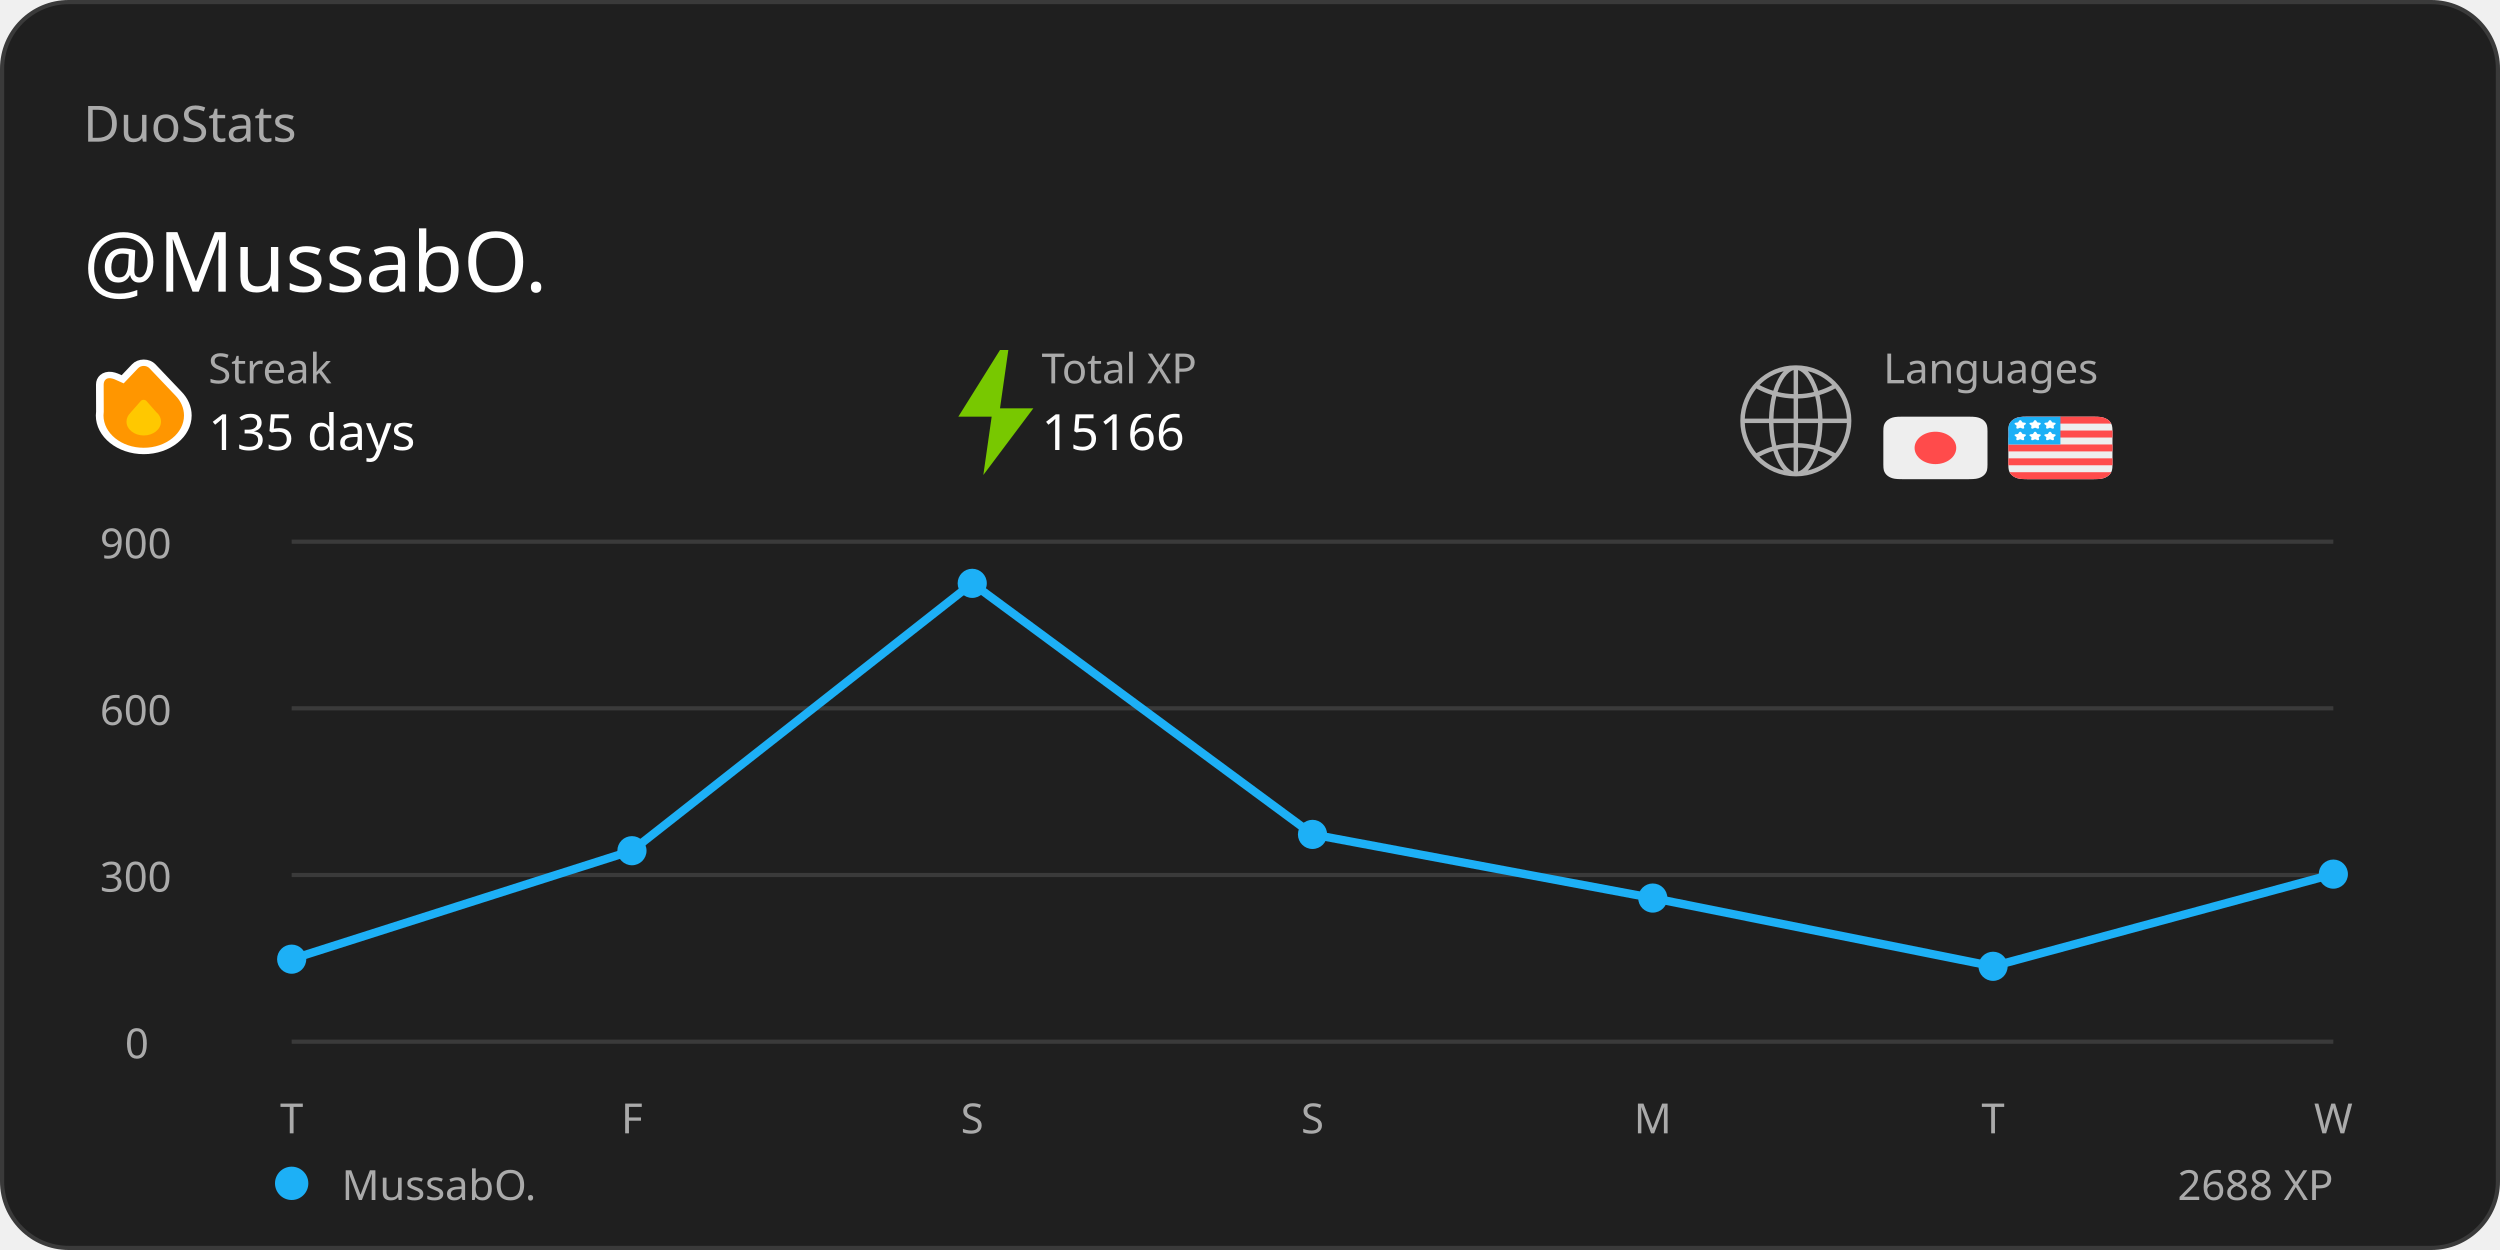
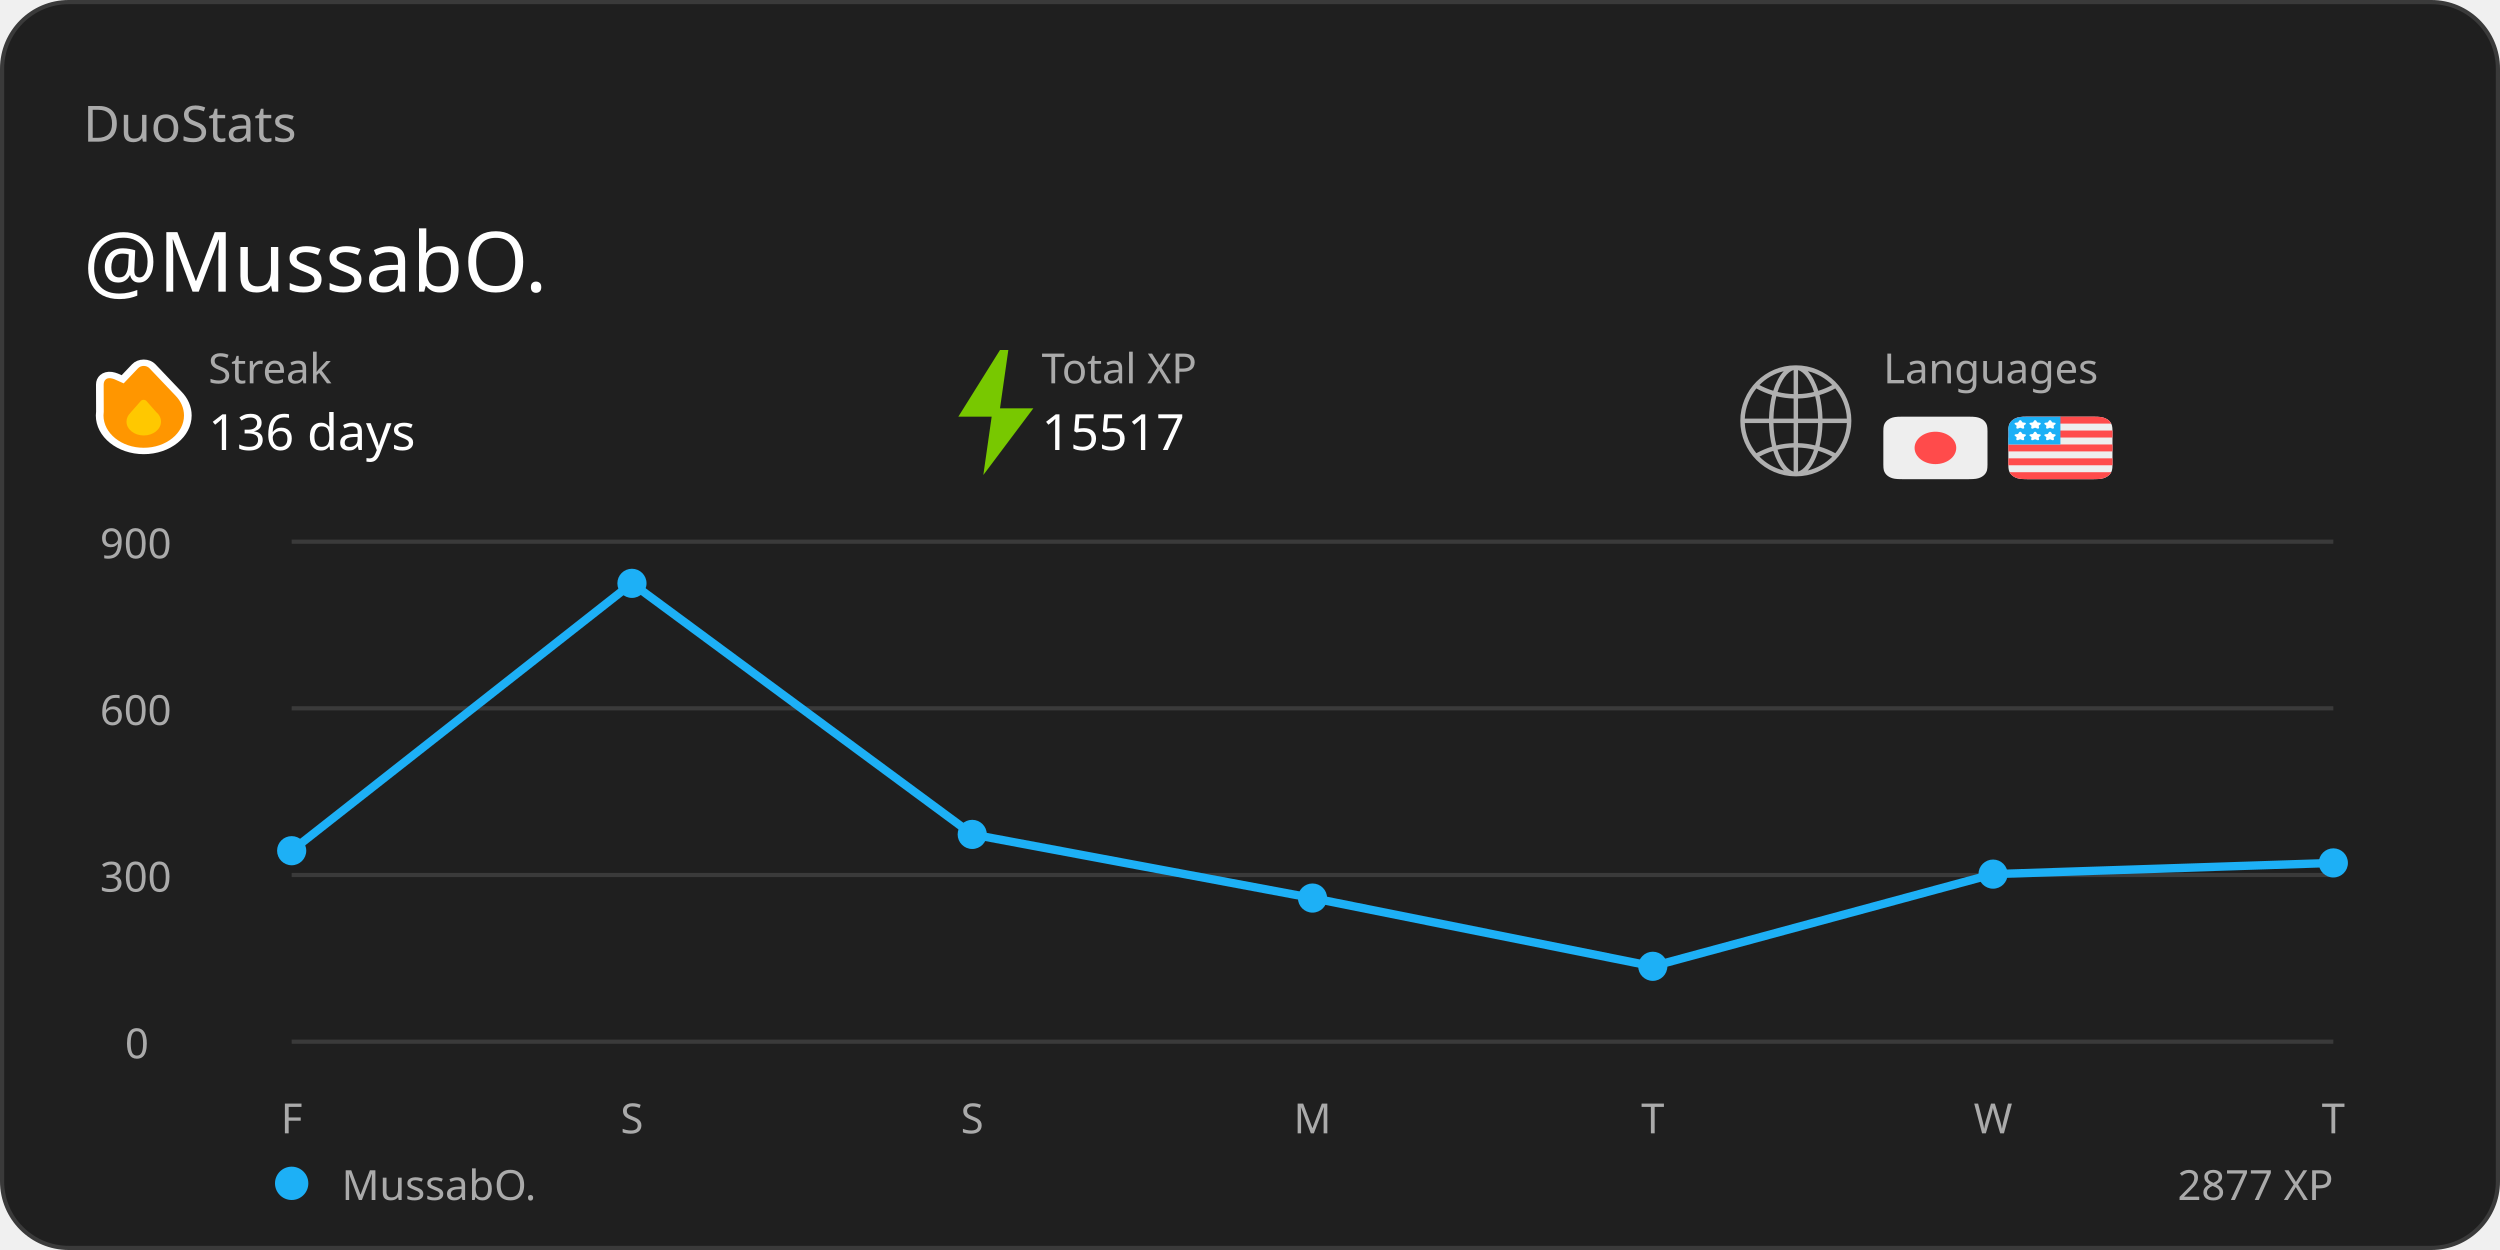
<svg xmlns="http://www.w3.org/2000/svg" width="600" height="300" viewBox="0 0 600 300">
  <rect x="0.5" y="0.5" width="599" height="299" rx="16" fill="#1F1F1F" stroke="#3A3A3A" />
  <text x="20" y="34" fill="#AAAAAA" font-size="12" font-family="DIN Round Pro, system-ui, sans-serif">DuoStats</text>
  <text x="20" y="70" fill="#FFFFFF" font-size="20" font-family="DIN Round Pro, system-ui, sans-serif">@MussabO.</text>
  <g transform="translate(23, 86) scale(0.92, 0.7666667)">
    <g id="Page-1" stroke="none" stroke-width="1" fill="none" fill-rule="evenodd">
      <g id="streak" transform="translate(1, 1)" fill-rule="nonzero">
        <g id="Group" fill="#FF9600" stroke="#FFFFFF" stroke-width="2">
          <path d="M0.068,15.675 L0.044,7.216 C0.039,5.334 1.25,3.942 3.056,4.246 C3.413,4.306 3.998,4.491 4.306,4.656 L5.997,5.561 L9.247,1.464 C9.793,0.776 10.622,0.376 11.5,0.376 C12.378,0.376 13.207,0.776 13.753,1.464 L20.523,10 C22.123,11.939 22.999,14.375 23,16.889 C23,23.034 17.843,28 11.5,28 C5.157,28 0,23.034 0,16.889 C0,16.481 0.023,16.076 0.068,15.675 Z" id="Path" />
        </g>
        <g id="Group" transform="translate(7, 11)" fill="#FFC800">
          <path d="M1.012,5.077 C1.026,5.04 1.046,5.005 1.069,4.973 L3.719,1.364 C3.893,1.127 4.17,0.987 4.464,0.987 C4.758,0.987 5.035,1.127 5.209,1.364 L7.732,4.8 C8.541,5.595 8.998,6.681 9,7.815 C9,10.208 6.985,12.148 4.5,12.148 C2.015,12.148 0,10.208 0,7.815 C0,6.776 0.38,5.823 1.012,5.077 L1.012,5.077 Z" id="Path" />
        </g>
      </g>
    </g>
  </g>
  <text x="50" y="92" fill="#AAAAAA" font-size="10" font-family="DIN Round Pro, system-ui, sans-serif">Streak</text>
-   <text x="50" y="108" fill="#FFFFFF" font-size="12" font-family="DIN Round Pro, system-ui, sans-serif">135 days</text>
+   <text x="50" y="108" fill="#FFFFFF" font-size="12" font-family="DIN Round Pro, system-ui, sans-serif">136 days</text>
  <path d="M240 84 230 100h8l-2 14 12-16h-8l2-14z" fill="#78C800" />
  <text x="250" y="92" fill="#AAAAAA" font-size="10" font-family="DIN Round Pro, system-ui, sans-serif">Total XP</text>
-   <text x="250" y="108" fill="#FFFFFF" font-size="12" font-family="DIN Round Pro, system-ui, sans-serif">15166</text>
+   <text x="250" y="108" fill="#FFFFFF" font-size="12" font-family="DIN Round Pro, system-ui, sans-serif">15517</text>
  <g transform="translate(415, 85) scale(1.0, 1.0)">
    <g id="SVGRepo_bgCarrier" stroke-width="0" />
    <g id="SVGRepo_tracerCarrier" stroke-linecap="round" stroke-linejoin="round" />
    <g id="SVGRepo_iconCarrier">
      <g id="icomoon-ignore"> </g>
      <path d="M16 2.672c-0.004 0-0.007 0-0.011 0-0.002 0-0.003 0-0.005 0-0.005 0-0.010 0.001-0.016 0.001-7.347 0.017-13.296 5.977-13.296 13.327 0 7.348 5.949 13.309 13.296 13.327 0.005 0 0.010 0.001 0.016 0.001 0.002 0 0.004 0 0.005 0 0.004 0 0.008 0 0.011 0 7.36 0 13.328-5.968 13.328-13.328s-5.968-13.328-13.328-13.328zM16.533 10.648c1.413-0.039 2.788-0.225 4.112-0.548 0.399 1.571 0.647 3.382 0.686 5.367h-4.798v-4.819zM16.533 9.582v-5.759c1.437 0.398 2.893 2.314 3.821 5.252-1.231 0.297-2.509 0.47-3.821 0.507zM15.467 3.81v5.772c-1.323-0.037-2.611-0.213-3.852-0.515 0.936-2.956 2.405-4.879 3.852-5.256zM15.467 10.647v4.82h-4.831c0.039-1.988 0.287-3.801 0.687-5.373 1.334 0.326 2.72 0.515 4.144 0.553zM9.563 15.467h-5.811c0.118-2.741 1.139-5.252 2.773-7.241 1.187 0.654 2.446 1.189 3.766 1.589-0.431 1.7-0.689 3.617-0.728 5.652zM9.563 16.533c0.039 2.034 0.297 3.951 0.728 5.651-1.319 0.401-2.579 0.936-3.766 1.59-1.635-1.989-2.656-4.5-2.773-7.241h5.811zM10.636 16.533h4.831v4.814c-1.424 0.038-2.81 0.228-4.145 0.555-0.399-1.571-0.647-3.383-0.686-5.369zM15.467 22.412v5.778c-1.448-0.378-2.919-2.303-3.854-5.263 1.241-0.302 2.53-0.478 3.854-0.515zM16.533 28.178v-5.765c1.313 0.038 2.591 0.211 3.822 0.508-0.928 2.941-2.384 4.86-3.822 5.257zM16.533 21.347v-4.814h4.798c-0.039 1.983-0.286 3.791-0.684 5.361-1.325-0.323-2.7-0.51-4.113-0.548zM22.404 16.533h5.845c-0.118 2.741-1.138 5.251-2.773 7.24-1.197-0.658-2.467-1.197-3.797-1.599 0.43-1.698 0.687-3.611 0.726-5.64zM22.404 15.467c-0.039-2.033-0.297-3.946-0.727-5.646 1.33-0.402 2.599-0.94 3.795-1.598 1.636 1.989 2.658 4.501 2.776 7.244h-5.845zM24.738 7.409c-1.061 0.564-2.18 1.031-3.35 1.385-0.623-2.005-1.498-3.642-2.533-4.717 2.27 0.545 4.297 1.719 5.883 3.332zM13.103 4.087c-1.029 1.073-1.9 2.702-2.521 4.697-1.158-0.353-2.268-0.815-3.319-1.375 1.575-1.602 3.587-2.774 5.84-3.322zM7.259 24.587c1.052-0.561 2.163-1.024 3.322-1.377 0.621 1.997 1.492 3.629 2.522 4.702-2.255-0.549-4.268-1.721-5.844-3.326zM18.855 27.922c1.036-1.075 1.911-2.712 2.535-4.721 1.17 0.355 2.29 0.82 3.351 1.387-1.586 1.614-3.614 2.791-5.886 3.334z" fill="#b0b0b0"> </path>
    </g>
  </g>
  <text x="452" y="92" fill="#AAAAAA" font-size="10" font-family="DIN Round Pro, system-ui, sans-serif">Languages</text>
  <g transform="translate(452, 100) scale(0.3571429, 0.2777778)">
    <g clip-path="url(#clip0_129_1008)">
      <path fill-rule="evenodd" clip-rule="evenodd" d="M12.563 0H57.437C61.805 0 63.389 0.455 64.987 1.309C66.584 2.163 67.837 3.416 68.691 5.013C69.545 6.61 70 8.195 70 12.563V41.437C70 45.805 69.545 47.389 68.691 48.986C67.837 50.584 66.584 51.837 64.987 52.691C63.389 53.545 61.805 54 57.437 54H12.563C8.195 54 6.61 53.545 5.013 52.691C3.416 51.837 2.163 50.584 1.309 48.986C0.455 47.389 0 45.805 0 41.437V12.563C0 8.195 0.455 6.61 1.309 5.013C2.163 3.416 3.416 2.163 5.013 1.309C6.61 0.455 8.195 0 12.563 0Z" fill="#EEEEEE" />
      <path d="M35 41C42.732 41 49 34.732 49 27C49 19.268 42.732 13 35 13C27.268 13 21 19.268 21 27C21 34.732 27.268 41 35 41Z" fill="#FF4B4B" />
    </g>
    <defs>
      <clipPath id="clip0_129_1008">
        <rect width="70" height="54" fill="white" />
      </clipPath>
    </defs>
  </g>
  <g transform="translate(482, 100) scale(0.3571429, 0.2777778)">
    <g clip-path="url(#clip0_129_593)">
      <path fill-rule="evenodd" clip-rule="evenodd" d="M12.563 0H57.437C61.805 0 63.389 0.455 64.987 1.309C66.584 2.163 67.837 3.416 68.691 5.013C69.545 6.61 70 8.195 70 12.563V41.437C70 45.805 69.545 47.389 68.691 48.986C67.837 50.584 66.584 51.837 64.987 52.691C63.389 53.545 61.805 54 57.437 54H12.563C8.195 54 6.61 53.545 5.013 52.691C3.416 51.837 2.163 50.584 1.309 48.986C0.455 47.389 0 45.805 0 41.437V12.563C0 8.195 0.455 6.61 1.309 5.013C2.163 3.416 3.416 2.163 5.013 1.309C6.61 0.455 8.195 0 12.563 0Z" fill="#EEEEEE" />
      <path fill-rule="evenodd" clip-rule="evenodd" d="M12.563 0H57.437C61.805 0 63.389 0.455 64.987 1.309C66.584 2.163 67.837 3.416 68.691 5.013C68.863 5.335 69.019 5.656 69.158 6H0.842C0.981 5.656 1.137 5.335 1.309 5.013C2.163 3.416 3.416 2.163 5.013 1.309C6.61 0.455 8.195 0 12.563 0Z" fill="#FF4B4B" />
      <path fill-rule="evenodd" clip-rule="evenodd" d="M69.997 12C69.999 12.182 70 12.37 70 12.563V18H0V12.563C0 12.37 0.001 12.182 0.003 12H69.997Z" fill="#FF4B4B" />
      <path fill-rule="evenodd" clip-rule="evenodd" d="M70 24V30H0V24H70Z" fill="#FF4B4B" />
      <path fill-rule="evenodd" clip-rule="evenodd" d="M70 41.437C70 41.63 69.999 41.818 69.997 42H0.003C0.001 41.818 0 41.63 0 41.437V36H70V41.437Z" fill="#FF4B4B" />
      <path fill-rule="evenodd" clip-rule="evenodd" d="M69.158 48C69.019 48.344 68.863 48.665 68.691 48.986C67.837 50.584 66.584 51.837 64.987 52.691C63.389 53.545 61.805 54 57.437 54H12.563C8.195 54 6.61 53.545 5.013 52.691C3.416 51.837 2.163 50.584 1.309 48.986C1.137 48.665 0.981 48.344 0.842 48H69.158Z" fill="#FF4B4B" />
      <path fill-rule="evenodd" clip-rule="evenodd" d="M12.563 0H35V24H0V12.563C0 8.195 0.455 6.61 1.309 5.013C2.163 3.416 3.416 2.163 5.013 1.309C6.61 0.455 8.195 0 12.563 0Z" fill="#1CB0F6" />
      <path d="M27.806 9.602L26.531 10.273C26.13 10.483 25.635 10.329 25.424 9.929C25.341 9.769 25.312 9.586 25.342 9.409L25.586 7.988C25.609 7.853 25.564 7.715 25.466 7.62L24.434 6.614C24.11 6.298 24.103 5.779 24.419 5.455C24.545 5.326 24.71 5.242 24.888 5.216L26.314 5.009C26.45 4.989 26.567 4.904 26.628 4.781L27.266 3.489C27.466 3.083 27.957 2.916 28.363 3.117C28.525 3.196 28.655 3.327 28.735 3.489L29.373 4.781C29.434 4.904 29.551 4.989 29.687 5.009L31.113 5.216C31.561 5.281 31.871 5.697 31.806 6.145C31.78 6.323 31.696 6.488 31.567 6.614L30.535 7.62C30.437 7.715 30.392 7.853 30.415 7.988L30.659 9.409C30.735 9.855 30.436 10.278 29.99 10.355C29.812 10.385 29.629 10.356 29.47 10.273L28.194 9.602C28.073 9.538 27.928 9.538 27.806 9.602Z" fill="white" />
      <path d="M27.806 19.602L26.531 20.273C26.13 20.483 25.635 20.329 25.424 19.929C25.341 19.769 25.312 19.587 25.342 19.409L25.586 17.988C25.609 17.853 25.564 17.715 25.466 17.62L24.434 16.614C24.11 16.298 24.103 15.779 24.419 15.455C24.545 15.326 24.71 15.242 24.888 15.216L26.314 15.009C26.45 14.989 26.567 14.904 26.628 14.781L27.266 13.489C27.466 13.083 27.957 12.916 28.363 13.117C28.525 13.196 28.655 13.327 28.735 13.489L29.373 14.781C29.434 14.904 29.551 14.989 29.687 15.009L31.113 15.216C31.561 15.281 31.871 15.697 31.806 16.145C31.78 16.323 31.696 16.488 31.567 16.614L30.535 17.62C30.437 17.715 30.392 17.853 30.415 17.988L30.659 19.409C30.735 19.855 30.436 20.278 29.99 20.355C29.812 20.385 29.629 20.356 29.47 20.273L28.194 19.602C28.073 19.538 27.928 19.538 27.806 19.602Z" fill="white" />
      <path d="M17.806 9.602L16.531 10.273C16.13 10.483 15.635 10.329 15.425 9.929C15.341 9.769 15.312 9.586 15.342 9.409L15.586 7.988C15.609 7.853 15.564 7.715 15.466 7.62L14.434 6.614C14.11 6.298 14.103 5.779 14.419 5.455C14.545 5.326 14.71 5.242 14.888 5.216L16.314 5.009C16.45 4.989 16.567 4.904 16.628 4.781L17.266 3.489C17.466 3.083 17.957 2.916 18.363 3.117C18.525 3.196 18.655 3.327 18.735 3.489L19.373 4.781C19.434 4.904 19.551 4.989 19.687 5.009L21.113 5.216C21.561 5.281 21.871 5.697 21.806 6.145C21.78 6.323 21.696 6.488 21.567 6.614L20.535 7.62C20.437 7.715 20.392 7.853 20.415 7.988L20.659 9.409C20.735 9.855 20.436 10.278 19.99 10.355C19.812 10.385 19.629 10.356 19.47 10.273L18.194 9.602C18.073 9.538 17.928 9.538 17.806 9.602Z" fill="white" />
      <path d="M17.806 19.602L16.531 20.273C16.13 20.483 15.635 20.329 15.425 19.929C15.341 19.769 15.312 19.587 15.342 19.409L15.586 17.988C15.609 17.853 15.564 17.715 15.466 17.62L14.434 16.614C14.11 16.298 14.103 15.779 14.419 15.455C14.545 15.326 14.71 15.242 14.888 15.216L16.314 15.009C16.45 14.989 16.567 14.904 16.628 14.781L17.266 13.489C17.466 13.083 17.957 12.916 18.363 13.117C18.525 13.196 18.655 13.327 18.735 13.489L19.373 14.781C19.434 14.904 19.551 14.989 19.687 15.009L21.113 15.216C21.561 15.281 21.871 15.697 21.806 16.145C21.78 16.323 21.696 16.488 21.567 16.614L20.535 17.62C20.437 17.715 20.392 17.853 20.415 17.988L20.659 19.409C20.735 19.855 20.436 20.278 19.99 20.355C19.812 20.385 19.629 20.356 19.47 20.273L18.194 19.602C18.073 19.538 17.928 19.538 17.806 19.602Z" fill="white" />
      <path d="M7.807 9.602L6.531 10.273C6.13 10.483 5.635 10.329 5.424 9.929C5.341 9.769 5.312 9.586 5.342 9.409L5.586 7.988C5.609 7.853 5.564 7.715 5.466 7.62L4.434 6.614C4.11 6.298 4.103 5.779 4.419 5.455C4.545 5.326 4.71 5.242 4.888 5.216L6.314 5.009C6.45 4.989 6.567 4.904 6.628 4.781L7.266 3.489C7.466 3.083 7.957 2.916 8.363 3.117C8.525 3.196 8.655 3.327 8.735 3.489L9.373 4.781C9.434 4.904 9.551 4.989 9.687 5.009L11.113 5.216C11.561 5.281 11.871 5.697 11.806 6.145C11.78 6.323 11.696 6.488 11.567 6.614L10.535 7.62C10.437 7.715 10.392 7.853 10.415 7.988L10.659 9.409C10.735 9.855 10.436 10.278 9.99 10.355C9.812 10.385 9.629 10.356 9.47 10.273L8.194 9.602C8.073 9.538 7.928 9.538 7.807 9.602Z" fill="white" />
      <path d="M7.807 19.602L6.531 20.273C6.13 20.483 5.635 20.329 5.424 19.929C5.341 19.769 5.312 19.587 5.342 19.409L5.586 17.988C5.609 17.853 5.564 17.715 5.466 17.62L4.434 16.614C4.11 16.298 4.103 15.779 4.419 15.455C4.545 15.326 4.71 15.242 4.888 15.216L6.314 15.009C6.45 14.989 6.567 14.904 6.628 14.781L7.266 13.489C7.466 13.083 7.957 12.916 8.363 13.117C8.525 13.196 8.655 13.327 8.735 13.489L9.373 14.781C9.434 14.904 9.551 14.989 9.687 15.009L11.113 15.216C11.561 15.281 11.871 15.697 11.806 16.145C11.78 16.323 11.696 16.488 11.567 16.614L10.535 17.62C10.437 17.715 10.392 17.853 10.415 17.988L10.659 19.409C10.735 19.855 10.436 20.278 9.99 20.355C9.812 20.385 9.629 20.356 9.47 20.273L8.194 19.602C8.073 19.538 7.928 19.538 7.807 19.602Z" fill="white" />
    </g>
    <defs>
      <clipPath id="clip0_129_593">
        <rect width="70" height="54" fill="white" />
      </clipPath>
    </defs>
  </g>
  <g stroke="#3A3A3A" stroke-width="1">
    <line x1="70" y1="250" x2="560" y2="250" />
    <line x1="70" y1="210" x2="560" y2="210" />
    <line x1="70" y1="170" x2="560" y2="170" />
    <line x1="70" y1="130" x2="560" y2="130" />
  </g>
  <g fill="#AAAAAA" font-size="10" font-family="DIN Round Pro, system-ui, sans-serif">
    <text x="30" y="254">0</text>
    <text x="24" y="214">300</text>
    <text x="24" y="174">600</text>
    <text x="24" y="134">900</text>
  </g>
-   <polyline points="70.0,230.2 151.667,204.167 233.333,140.0 315.0,200.256 396.667,215.533 478.333,231.911 560.0,209.789" fill="none" stroke="#1DB0F6" stroke-width="2" stroke-linecap="round" stroke-linejoin="round" />
-   <circle cx="70.0" cy="230.2" r="3.5" fill="#1DB0F6" />
-   <circle cx="151.667" cy="204.167" r="3.5" fill="#1DB0F6" />
-   <circle cx="233.333" cy="140.0" r="3.5" fill="#1DB0F6" />
-   <circle cx="315.0" cy="200.256" r="3.5" fill="#1DB0F6" />
-   <circle cx="396.667" cy="215.533" r="3.5" fill="#1DB0F6" />
-   <circle cx="478.333" cy="231.911" r="3.5" fill="#1DB0F6" />
-   <circle cx="560.0" cy="209.789" r="3.5" fill="#1DB0F6" />
-   <text x="70.0" y="272" fill="#AAAAAA" font-size="10" text-anchor="middle" font-family="DIN Round Pro, system-ui, sans-serif">T</text>
-   <text x="151.667" y="272" fill="#AAAAAA" font-size="10" text-anchor="middle" font-family="DIN Round Pro, system-ui, sans-serif">F</text>
+   <polyline points="70.0,204.167 151.667,140.0 233.333,200.256 315.0,215.533 396.667,231.911 478.333,209.789 560.0,207.1" fill="none" stroke="#1DB0F6" stroke-width="2" stroke-linecap="round" stroke-linejoin="round" />
+   <circle cx="70.0" cy="204.167" r="3.5" fill="#1DB0F6" />
+   <circle cx="151.667" cy="140.0" r="3.5" fill="#1DB0F6" />
+   <circle cx="233.333" cy="200.256" r="3.5" fill="#1DB0F6" />
+   <circle cx="315.0" cy="215.533" r="3.5" fill="#1DB0F6" />
+   <circle cx="396.667" cy="231.911" r="3.5" fill="#1DB0F6" />
+   <circle cx="478.333" cy="209.789" r="3.5" fill="#1DB0F6" />
+   <circle cx="560.0" cy="207.1" r="3.5" fill="#1DB0F6" />
+   <text x="70.0" y="272" fill="#AAAAAA" font-size="10" text-anchor="middle" font-family="DIN Round Pro, system-ui, sans-serif">F</text>
+   <text x="151.667" y="272" fill="#AAAAAA" font-size="10" text-anchor="middle" font-family="DIN Round Pro, system-ui, sans-serif">S</text>
  <text x="233.333" y="272" fill="#AAAAAA" font-size="10" text-anchor="middle" font-family="DIN Round Pro, system-ui, sans-serif">S</text>
-   <text x="315.0" y="272" fill="#AAAAAA" font-size="10" text-anchor="middle" font-family="DIN Round Pro, system-ui, sans-serif">S</text>
-   <text x="396.667" y="272" fill="#AAAAAA" font-size="10" text-anchor="middle" font-family="DIN Round Pro, system-ui, sans-serif">M</text>
-   <text x="478.333" y="272" fill="#AAAAAA" font-size="10" text-anchor="middle" font-family="DIN Round Pro, system-ui, sans-serif">T</text>
-   <text x="560.0" y="272" fill="#AAAAAA" font-size="10" text-anchor="middle" font-family="DIN Round Pro, system-ui, sans-serif">W</text>
+   <text x="315.0" y="272" fill="#AAAAAA" font-size="10" text-anchor="middle" font-family="DIN Round Pro, system-ui, sans-serif">M</text>
+   <text x="396.667" y="272" fill="#AAAAAA" font-size="10" text-anchor="middle" font-family="DIN Round Pro, system-ui, sans-serif">T</text>
+   <text x="478.333" y="272" fill="#AAAAAA" font-size="10" text-anchor="middle" font-family="DIN Round Pro, system-ui, sans-serif">W</text>
+   <text x="560.0" y="272" fill="#AAAAAA" font-size="10" text-anchor="middle" font-family="DIN Round Pro, system-ui, sans-serif">T</text>
  <circle cx="70" cy="284" r="4" fill="#1DB0F6" />
  <text x="82" y="288" fill="#AAAAAA" font-size="10" font-family="DIN Round Pro, system-ui, sans-serif">MussabO.</text>
-   <text x="560" y="288" fill="#AAAAAA" font-size="10" text-anchor="end" font-family="DIN Round Pro, system-ui, sans-serif">2688 XP</text>
+   <text x="560" y="288" fill="#AAAAAA" font-size="10" text-anchor="end" font-family="DIN Round Pro, system-ui, sans-serif">2877 XP</text>
</svg>
